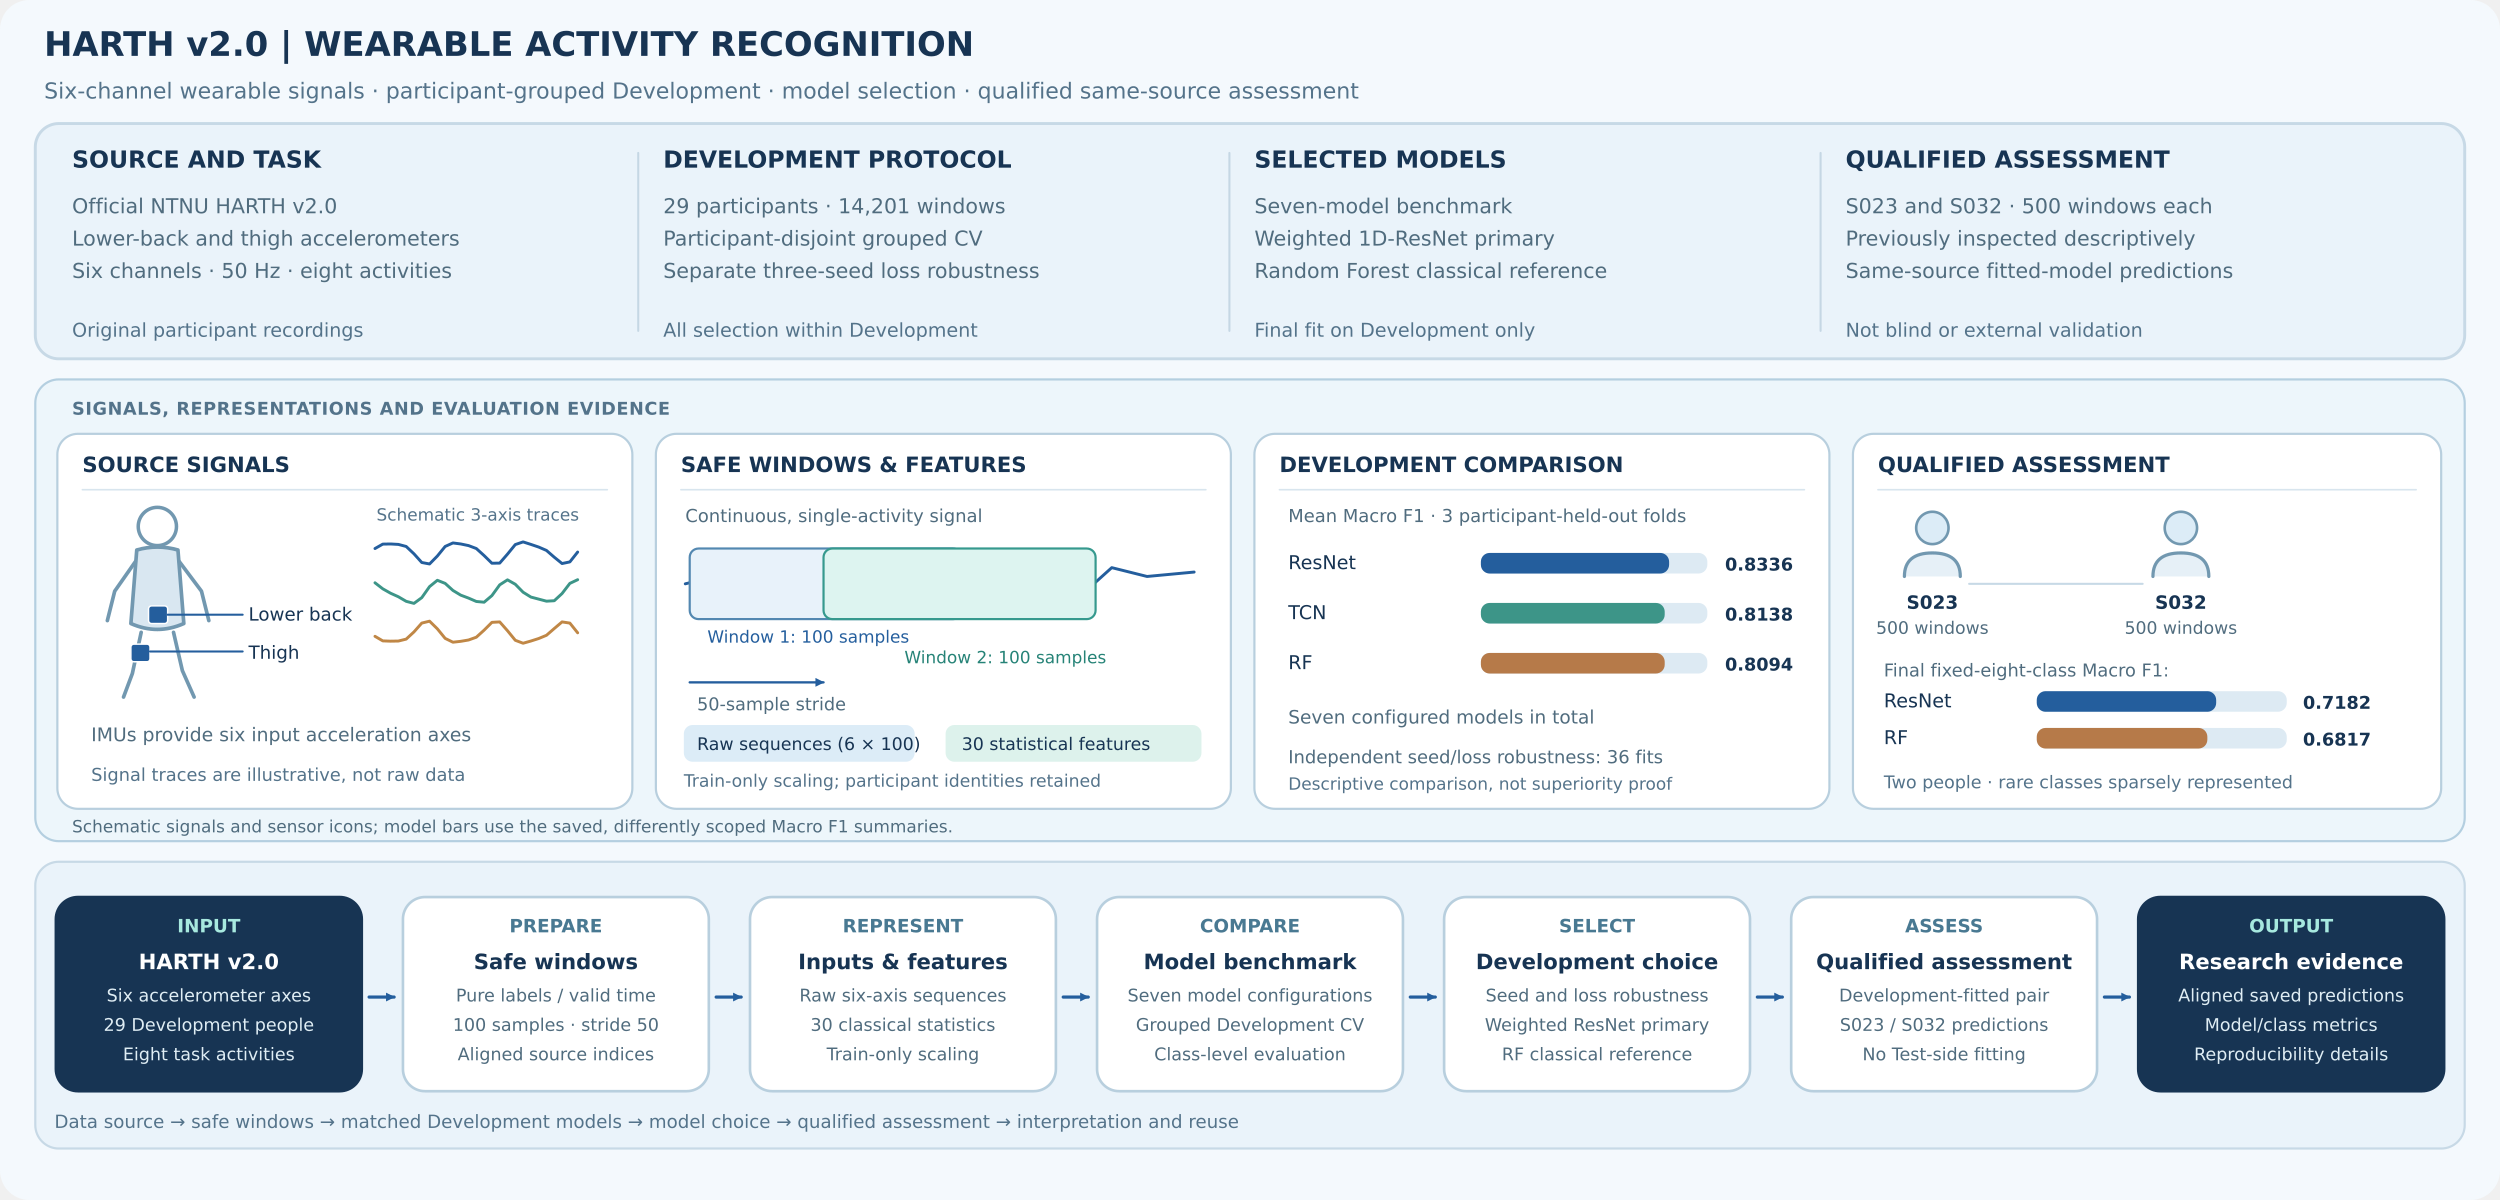
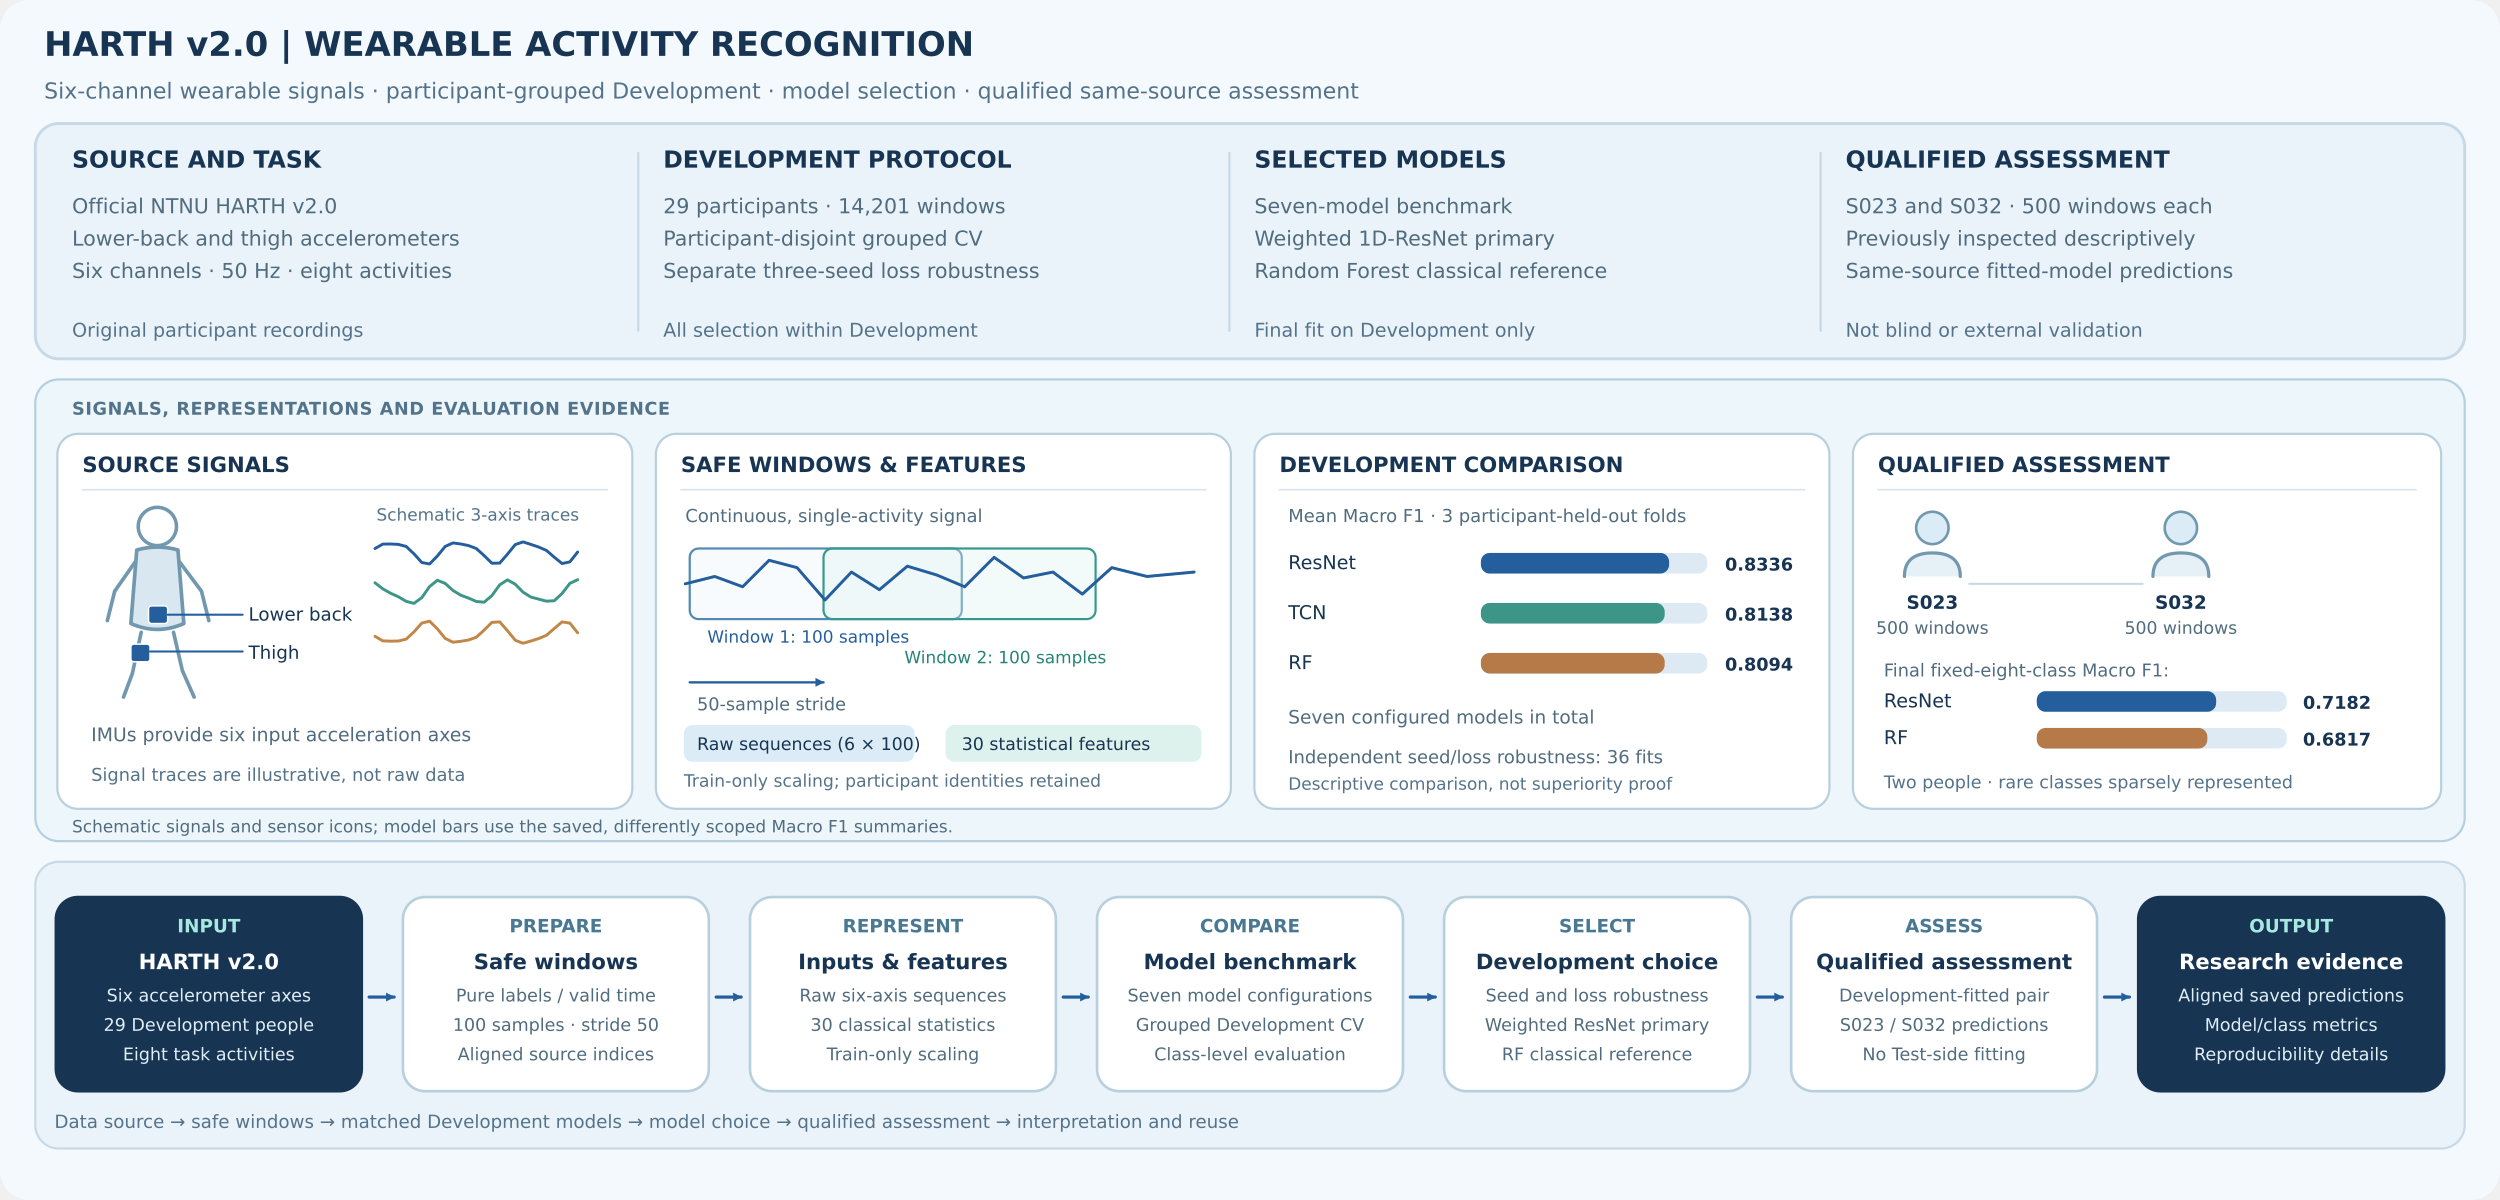
<svg xmlns="http://www.w3.org/2000/svg" width="1700" height="816" viewBox="0 0 1700 816" role="img" aria-labelledby="title desc">
  <defs>
    <marker id="arrow" markerUnits="userSpaceOnUse" markerWidth="6" markerHeight="6" refX="5.5" refY="3" orient="auto">
      <path d="M0 0 L6 3 L0 6 Z" fill="#245E9D" />
    </marker>
  </defs>
  <rect x="0" y="0" width="1700" height="816" rx="20" fill="#F4F9FD" stroke="#F4F9FD" stroke-width="0" />
  <g font-family="DejaVu Sans, Arial, sans-serif">
    <text x="30" y="38" font-size="23" fill="#173453" font-weight="700">HARTH v2.0 | WEARABLE ACTIVITY RECOGNITION</text>
    <text x="30" y="67" font-size="15" fill="#54738A">Six-channel wearable signals · participant-grouped Development · model selection · qualified same-source assessment</text>
    <rect x="24" y="84" width="1652" height="160" rx="16" fill="#EAF3FA" stroke="#C7D9E6" stroke-width="2" />
    <text x="49" y="114" font-size="16" fill="#173453" font-weight="700">SOURCE AND TASK</text>
    <text x="49" y="145" font-size="14" fill="#506C7E">Official NTNU HARTH v2.0</text>
    <text x="49" y="167" font-size="14" fill="#506C7E">Lower-back and thigh accelerometers</text>
    <text x="49" y="189" font-size="14" fill="#506C7E">Six channels · 50 Hz · eight activities</text>
    <text x="49" y="229" font-size="13" fill="#54738A">Original participant recordings</text>
    <text x="451" y="114" font-size="16" fill="#173453" font-weight="700">DEVELOPMENT PROTOCOL</text>
    <text x="451" y="145" font-size="14" fill="#506C7E">29 participants · 14,201 windows</text>
    <text x="451" y="167" font-size="14" fill="#506C7E">Participant-disjoint grouped CV</text>
    <text x="451" y="189" font-size="14" fill="#506C7E">Separate three-seed loss robustness</text>
    <text x="451" y="229" font-size="13" fill="#54738A">All selection within Development</text>
    <line x1="434" y1="104" x2="434" y2="225" stroke="#C5D7E4" stroke-width="1.4" stroke-linecap="round" />
    <text x="853" y="114" font-size="16" fill="#173453" font-weight="700">SELECTED MODELS</text>
    <text x="853" y="145" font-size="14" fill="#506C7E">Seven-model benchmark</text>
    <text x="853" y="167" font-size="14" fill="#506C7E">Weighted 1D-ResNet primary</text>
    <text x="853" y="189" font-size="14" fill="#506C7E">Random Forest classical reference</text>
    <text x="853" y="229" font-size="13" fill="#54738A">Final fit on Development only</text>
    <line x1="836" y1="104" x2="836" y2="225" stroke="#C5D7E4" stroke-width="1.4" stroke-linecap="round" />
    <text x="1255" y="114" font-size="16" fill="#173453" font-weight="700">QUALIFIED ASSESSMENT</text>
    <text x="1255" y="145" font-size="14" fill="#506C7E">S023 and S032 · 500 windows each</text>
    <text x="1255" y="167" font-size="14" fill="#506C7E">Previously inspected descriptively</text>
    <text x="1255" y="189" font-size="14" fill="#506C7E">Same-source fitted-model predictions</text>
    <text x="1255" y="229" font-size="13" fill="#54738A">Not blind or external validation</text>
    <line x1="1238" y1="104" x2="1238" y2="225" stroke="#C5D7E4" stroke-width="1.4" stroke-linecap="round" />
    <rect x="24" y="258" width="1652" height="314" rx="16" fill="#EDF6FB" stroke="#B4CFE0" stroke-width="1.5" />
    <text x="49" y="282" font-size="12" fill="#53738A" font-weight="700" letter-spacing="0.4">SIGNALS, REPRESENTATIONS AND EVALUATION EVIDENCE</text>
    <rect x="39" y="295" width="391" height="255" rx="14" fill="#FFFFFF" stroke="#B8CFDE" stroke-width="1.5" />
    <text x="56" y="321" font-size="14.4" fill="#173453" font-weight="700">SOURCE SIGNALS</text>
    <line x1="56" y1="333" x2="413" y2="333" stroke="#D8E5EE" stroke-width="1.1" stroke-linecap="round" />
    <rect x="446" y="295" width="391" height="255" rx="14" fill="#FFFFFF" stroke="#B8CFDE" stroke-width="1.5" />
    <text x="463" y="321" font-size="14.4" fill="#173453" font-weight="700">SAFE WINDOWS &amp; FEATURES</text>
    <line x1="463" y1="333" x2="820" y2="333" stroke="#D8E5EE" stroke-width="1.1" stroke-linecap="round" />
    <rect x="853" y="295" width="391" height="255" rx="14" fill="#FFFFFF" stroke="#B8CFDE" stroke-width="1.5" />
    <text x="870" y="321" font-size="14.4" fill="#173453" font-weight="700">DEVELOPMENT COMPARISON</text>
    <line x1="870" y1="333" x2="1227" y2="333" stroke="#D8E5EE" stroke-width="1.1" stroke-linecap="round" />
    <rect x="1260" y="295" width="400" height="255" rx="14" fill="#FFFFFF" stroke="#B8CFDE" stroke-width="1.5" />
    <text x="1277" y="321" font-size="14.4" fill="#173453" font-weight="700">QUALIFIED ASSESSMENT</text>
    <line x1="1277" y1="333" x2="1643" y2="333" stroke="#D8E5EE" stroke-width="1.1" stroke-linecap="round" />
    <g aria-label="Wearable IMU sensor placement and illustrative signal traces">
      <circle cx="107" cy="358" r="13" fill="#FFFFFF" stroke="#7298B0" stroke-width="2.4" />
      <path d="M93 374 Q107 370 121 374 L125 424 Q107 432 89 424 Z" fill="#D9E7F1" stroke="#7298B0" stroke-width="2.5" stroke-linecap="round" stroke-linejoin="round" />
      <path d="M92 382 L78 402 L73 422 M122 382 L137 402 L142 422 M96 430 L90 458 L84 474 M118 430 L124 456 L132 474" fill="none" stroke="#7298B0" stroke-width="2.5" stroke-linecap="round" stroke-linejoin="round" />
      <rect x="101" y="412" width="13" height="12" rx="2" fill="#245E9D" stroke="#FFFFFF" stroke-width="1" />
      <rect x="89" y="438" width="13" height="12" rx="2" fill="#245E9D" stroke="#FFFFFF" stroke-width="1" />
      <line x1="114" y1="418" x2="165" y2="418" stroke="#245E9D" stroke-width="1.4" stroke-linecap="round" />
      <line x1="102" y1="443" x2="165" y2="443" stroke="#245E9D" stroke-width="1.4" stroke-linecap="round" />
      <text x="169" y="422" font-size="12.4" fill="#173453">Lower back</text>
      <text x="169" y="448" font-size="12.4" fill="#173453">Thigh</text>
      <text x="256" y="354" font-size="11.5" fill="#54738A">Schematic 3-axis traces</text>
      <path d="M255.0 373.0 L260.3 370.0 L265.6 369.9 L270.9 370.2 L276.2 371.6 L281.5 376.6 L286.8 382.5 L292.1 383.5 L297.4 378.1 L302.7 371.6 L308.0 369.2 L313.3 369.9 L318.6 371.0 L323.9 373.0 L329.2 377.8 L334.5 383.0 L339.8 382.9 L345.1 376.8 L350.4 370.3 L355.7 368.5 L361.0 370.2 L366.3 372.0 L371.6 374.3 L376.9 378.9 L382.2 383.2 L387.5 382.1 L392.8 375.4" fill="none" stroke="#245E9D" stroke-width="2" stroke-linecap="round" stroke-linejoin="round" />
      <path d="M255.0 396.3 L260.3 400.4 L265.6 403.4 L270.9 405.8 L276.2 408.9 L281.5 410.3 L286.8 406.4 L292.1 398.9 L297.4 394.6 L302.7 396.7 L308.0 401.5 L313.3 404.7 L318.6 406.7 L323.9 409.0 L329.2 409.5 L334.5 405.0 L339.8 397.7 L345.1 394.3 L350.4 397.3 L355.7 402.7 L361.0 406.0 L366.3 407.4 L371.6 408.8 L376.9 408.5 L382.2 403.6 L387.5 396.7 L392.8 394.2" fill="none" stroke="#3D9588" stroke-width="2" stroke-linecap="round" stroke-linejoin="round" />
      <path d="M255.0 432.7 L260.3 435.8 L265.6 436.0 L270.9 435.9 L276.2 434.6 L281.5 429.7 L286.8 423.7 L292.1 422.4 L297.4 427.6 L302.7 434.1 L308.0 436.7 L313.3 436.1 L318.6 435.2 L323.9 433.3 L329.2 428.5 L334.5 423.2 L339.8 422.9 L345.1 428.9 L350.4 435.4 L355.7 437.4 L361.0 435.9 L366.3 434.2 L371.6 432.0 L376.9 427.4 L382.2 422.9 L387.5 423.7 L392.8 430.3" fill="none" stroke="#C08746" stroke-width="2" stroke-linecap="round" stroke-linejoin="round" />
      <text x="62" y="504" font-size="12.8" fill="#506C7E">IMUs provide six input acceleration axes</text>
      <text x="62" y="531" font-size="12.1" fill="#54738A">Signal traces are illustrative, not raw data</text>
    </g>
    <g aria-label="Overlapping windows with distinct statistical and temporal model representations">
      <text x="466" y="355" font-size="12.2" fill="#506C7E">Continuous, single-activity signal</text>
-       <path d="M466 397 L486 392 L505 399 L523 381 L542 386 L561 408 L579 389 L598 401 L617 385 L637 391 L656 399 L676 379 L696 393 L716 389 L736 404 L756 386 L780 392 L812 389" fill="none" stroke="#245E9D" stroke-width="2" stroke-linecap="round" stroke-linejoin="round" />
-       <rect x="469" y="373" width="185" height="48" rx="6" fill="#E8F2FA" stroke="#5388B1" stroke-width="1.5" />
-       <rect x="560" y="373" width="185" height="48" rx="6" fill="#DDF4F0" stroke="#36998E" stroke-width="1.5" />
+       <path d="M466 397 L486 392 L505 399 L523 381 L542 386 L561 408 L579 389 L598 401 L617 385 L637 391 L656 399 L676 379 L696 393 L716 389 L736 404 L756 386 L780 392 L812 389" fill="none" stroke="#245E9D" stroke-width="1.6" stroke-linecap="round" stroke-linejoin="round" opacity="0.35" />
+       <rect x="469" y="373" width="185" height="48" rx="6" fill="#E8F2FA" stroke="#5388B1" stroke-width="1.5" fill-opacity="0.35" />
+       <rect x="560" y="373" width="185" height="48" rx="6" fill="#DDF4F0" stroke="#36998E" stroke-width="1.5" fill-opacity="0.35" />
+       <path d="M466 397 L486 392 L505 399 L523 381 L542 386 L561 408 L579 389 L598 401 L617 385 L637 391 L656 399 L676 379 L696 393 L716 389 L736 404 L756 386 L780 392 L812 389" fill="none" stroke="#245E9D" stroke-width="2.0" stroke-linecap="round" stroke-linejoin="round" />
      <text x="481" y="437" font-size="11.5" fill="#245E9D">Window 1: 100 samples</text>
      <text x="615" y="451" font-size="11.5" fill="#268377">Window 2: 100 samples</text>
      <path d="M469 464 H560" fill="none" stroke="#245E9D" stroke-width="1.6" stroke-linecap="round" stroke-linejoin="round" marker-end="url(#arrow)" />
      <text x="474" y="483" font-size="12" fill="#506C7E">50-sample stride</text>
      <rect x="465" y="493" width="157" height="25" rx="6" fill="#DCECF7" stroke="#DCECF7" stroke-width="0" />
      <text x="474" y="510" font-size="11.8" fill="#173453">Raw sequences (6 × 100)</text>
      <rect x="643" y="493" width="174" height="25" rx="6" fill="#DDF2EC" stroke="#DDF2EC" stroke-width="0" />
      <text x="654" y="510" font-size="11.8" fill="#173453">30 statistical features</text>
      <text x="465" y="535" font-size="11.7" fill="#54738A">Train-only scaling; participant identities retained</text>
    </g>
    <g aria-label="Saved participant-grouped Development Macro F1 for selected model examples">
      <text x="876" y="355" font-size="12.2" fill="#506C7E">Mean Macro F1 · 3 participant-held-out folds</text>
      <text x="876" y="387" font-size="13" fill="#173453">ResNet</text>
      <rect x="1007" y="376" width="154" height="14" rx="6" fill="#DDEAF3" stroke="#DDEAF3" stroke-width="0" />
      <rect x="1007" y="376" width="128" height="14" rx="6" fill="#245E9D" stroke="#245E9D" stroke-width="0" />
      <text x="1173" y="388" font-size="12" fill="#173453" font-weight="700">0.8336</text>
      <text x="876" y="421" font-size="13" fill="#173453">TCN</text>
      <rect x="1007" y="410" width="154" height="14" rx="6" fill="#DDEAF3" stroke="#DDEAF3" stroke-width="0" />
      <rect x="1007" y="410" width="125" height="14" rx="6" fill="#3D9588" stroke="#3D9588" stroke-width="0" />
      <text x="1173" y="422" font-size="12" fill="#173453" font-weight="700">0.8138</text>
      <text x="876" y="455" font-size="13" fill="#173453">RF</text>
      <rect x="1007" y="444" width="154" height="14" rx="6" fill="#DDEAF3" stroke="#DDEAF3" stroke-width="0" />
      <rect x="1007" y="444" width="125" height="14" rx="6" fill="#B67A49" stroke="#B67A49" stroke-width="0" />
      <text x="1173" y="456" font-size="12" fill="#173453" font-weight="700">0.8094</text>
      <text x="876" y="492" font-size="12.6" fill="#506C7E">Seven configured models in total</text>
      <text x="876" y="519" font-size="12.2" fill="#506C7E">Independent seed/loss robustness: 36 fits</text>
      <text x="876" y="537" font-size="11.5" fill="#54738A">Descriptive comparison, not superiority proof</text>
    </g>
    <g aria-label="Previously inspected same-study assessment and corresponding final model scores">
      <circle cx="1314" cy="359" r="11" fill="#DCECF7" stroke="#7298B0" stroke-width="1.8" />
      <path d="M1295 392 Q1295 376 1314 376 Q1333 376 1333 392" fill="#E6F0F7" stroke="#7298B0" stroke-width="2.2" stroke-linecap="round" stroke-linejoin="round" />
      <text x="1314" y="414" font-size="12.5" fill="#173453" text-anchor="middle" font-weight="700">S023</text>
      <text x="1314" y="431" font-size="11.7" fill="#506C7E" text-anchor="middle">500 windows</text>
      <circle cx="1483" cy="359" r="11" fill="#DCECF7" stroke="#7298B0" stroke-width="1.8" />
      <path d="M1464 392 Q1464 376 1483 376 Q1502 376 1502 392" fill="#E6F0F7" stroke="#7298B0" stroke-width="2.2" stroke-linecap="round" stroke-linejoin="round" />
      <text x="1483" y="414" font-size="12.5" fill="#173453" text-anchor="middle" font-weight="700">S032</text>
      <text x="1483" y="431" font-size="11.7" fill="#506C7E" text-anchor="middle">500 windows</text>
      <line x1="1339" y1="397" x2="1457" y2="397" stroke="#C7D9E6" stroke-width="1.4" stroke-linecap="round" />
      <text x="1281" y="460" font-size="12.1" fill="#506C7E">Final fixed-eight-class Macro F1:</text>
      <text x="1281" y="481" font-size="13" fill="#173453">ResNet</text>
      <rect x="1385" y="470" width="170" height="14" rx="6" fill="#DDEAF3" stroke="#DDEAF3" stroke-width="0" />
      <rect x="1385" y="470" width="122" height="14" rx="6" fill="#245E9D" stroke="#245E9D" stroke-width="0" />
      <text x="1566" y="482" font-size="12" fill="#173453" font-weight="700">0.7182</text>
      <text x="1281" y="506" font-size="13" fill="#173453">RF</text>
      <rect x="1385" y="495" width="170" height="14" rx="6" fill="#DDEAF3" stroke="#DDEAF3" stroke-width="0" />
      <rect x="1385" y="495" width="116" height="14" rx="6" fill="#B67A49" stroke="#B67A49" stroke-width="0" />
      <text x="1566" y="507" font-size="12" fill="#173453" font-weight="700">0.6817</text>
      <text x="1281" y="536" font-size="11.9" fill="#54738A">Two people · rare classes sparsely represented</text>
    </g>
    <text x="49" y="566" font-size="11.5" fill="#506C7E">Schematic signals and sensor icons; model bars use the saved, differently scoped Macro F1 summaries.</text>
    <rect x="24" y="586" width="1652" height="195" rx="16" fill="#EAF3FA" stroke="#C7D9E6" stroke-width="1.5" />
    <rect x="38" y="610" width="208" height="132" rx="15" fill="#173453" stroke="#173453" stroke-width="1.8" />
    <text x="142" y="634" font-size="12.5" fill="#A7E9DF" font-weight="700" text-anchor="middle">INPUT</text>
    <text x="142" y="659" font-size="14.4" fill="#FFFFFF" font-weight="700" text-anchor="middle">HARTH v2.0</text>
    <text x="142" y="681" font-size="11.9" fill="#DFEDF4" text-anchor="middle">Six accelerometer axes</text>
    <text x="142" y="701" font-size="11.9" fill="#DFEDF4" text-anchor="middle">29 Development people</text>
    <text x="142" y="721" font-size="11.9" fill="#DFEDF4" text-anchor="middle">Eight task activities</text>
    <path d="M251 678 H268" fill="none" stroke="#245E9D" stroke-width="2.2" stroke-linecap="round" stroke-linejoin="round" marker-end="url(#arrow)" />
    <rect x="274" y="610" width="208" height="132" rx="15" fill="#FFFFFF" stroke="#B8CFDE" stroke-width="1.8" />
    <text x="378" y="634" font-size="12.5" fill="#497992" font-weight="700" text-anchor="middle">PREPARE</text>
    <text x="378" y="659" font-size="14.4" fill="#173453" font-weight="700" text-anchor="middle">Safe windows</text>
    <text x="378" y="681" font-size="11.9" fill="#506C7E" text-anchor="middle">Pure labels / valid time</text>
    <text x="378" y="701" font-size="11.9" fill="#506C7E" text-anchor="middle">100 samples · stride 50</text>
    <text x="378" y="721" font-size="11.9" fill="#506C7E" text-anchor="middle">Aligned source indices</text>
    <path d="M487 678 H504" fill="none" stroke="#245E9D" stroke-width="2.2" stroke-linecap="round" stroke-linejoin="round" marker-end="url(#arrow)" />
    <rect x="510" y="610" width="208" height="132" rx="15" fill="#FFFFFF" stroke="#B8CFDE" stroke-width="1.8" />
    <text x="614" y="634" font-size="12.5" fill="#497992" font-weight="700" text-anchor="middle">REPRESENT</text>
    <text x="614" y="659" font-size="14.4" fill="#173453" font-weight="700" text-anchor="middle">Inputs &amp; features</text>
    <text x="614" y="681" font-size="11.9" fill="#506C7E" text-anchor="middle">Raw six-axis sequences</text>
    <text x="614" y="701" font-size="11.9" fill="#506C7E" text-anchor="middle">30 classical statistics</text>
    <text x="614" y="721" font-size="11.9" fill="#506C7E" text-anchor="middle">Train-only scaling</text>
    <path d="M723 678 H740" fill="none" stroke="#245E9D" stroke-width="2.2" stroke-linecap="round" stroke-linejoin="round" marker-end="url(#arrow)" />
    <rect x="746" y="610" width="208" height="132" rx="15" fill="#FFFFFF" stroke="#B8CFDE" stroke-width="1.8" />
    <text x="850" y="634" font-size="12.5" fill="#497992" font-weight="700" text-anchor="middle">COMPARE</text>
    <text x="850" y="659" font-size="14.4" fill="#173453" font-weight="700" text-anchor="middle">Model benchmark</text>
    <text x="850" y="681" font-size="11.9" fill="#506C7E" text-anchor="middle">Seven model configurations</text>
    <text x="850" y="701" font-size="11.9" fill="#506C7E" text-anchor="middle">Grouped Development CV</text>
    <text x="850" y="721" font-size="11.9" fill="#506C7E" text-anchor="middle">Class-level evaluation</text>
    <path d="M959 678 H976" fill="none" stroke="#245E9D" stroke-width="2.2" stroke-linecap="round" stroke-linejoin="round" marker-end="url(#arrow)" />
    <rect x="982" y="610" width="208" height="132" rx="15" fill="#FFFFFF" stroke="#B8CFDE" stroke-width="1.8" />
    <text x="1086" y="634" font-size="12.5" fill="#497992" font-weight="700" text-anchor="middle">SELECT</text>
    <text x="1086" y="659" font-size="14.4" fill="#173453" font-weight="700" text-anchor="middle">Development choice</text>
    <text x="1086" y="681" font-size="11.9" fill="#506C7E" text-anchor="middle">Seed and loss robustness</text>
    <text x="1086" y="701" font-size="11.9" fill="#506C7E" text-anchor="middle">Weighted ResNet primary</text>
    <text x="1086" y="721" font-size="11.9" fill="#506C7E" text-anchor="middle">RF classical reference</text>
    <path d="M1195 678 H1212" fill="none" stroke="#245E9D" stroke-width="2.2" stroke-linecap="round" stroke-linejoin="round" marker-end="url(#arrow)" />
    <rect x="1218" y="610" width="208" height="132" rx="15" fill="#FFFFFF" stroke="#B8CFDE" stroke-width="1.8" />
    <text x="1322" y="634" font-size="12.5" fill="#497992" font-weight="700" text-anchor="middle">ASSESS</text>
    <text x="1322" y="659" font-size="14.4" fill="#173453" font-weight="700" text-anchor="middle">Qualified assessment</text>
    <text x="1322" y="681" font-size="11.9" fill="#506C7E" text-anchor="middle">Development-fitted pair</text>
    <text x="1322" y="701" font-size="11.9" fill="#506C7E" text-anchor="middle">S023 / S032 predictions</text>
    <text x="1322" y="721" font-size="11.9" fill="#506C7E" text-anchor="middle">No Test-side fitting</text>
    <path d="M1431 678 H1448" fill="none" stroke="#245E9D" stroke-width="2.2" stroke-linecap="round" stroke-linejoin="round" marker-end="url(#arrow)" />
    <rect x="1454" y="610" width="208" height="132" rx="15" fill="#173453" stroke="#173453" stroke-width="1.8" />
    <text x="1558" y="634" font-size="12.5" fill="#A7E9DF" font-weight="700" text-anchor="middle">OUTPUT</text>
    <text x="1558" y="659" font-size="14.4" fill="#FFFFFF" font-weight="700" text-anchor="middle">Research evidence</text>
    <text x="1558" y="681" font-size="11.9" fill="#DFEDF4" text-anchor="middle">Aligned saved predictions</text>
    <text x="1558" y="701" font-size="11.9" fill="#DFEDF4" text-anchor="middle">Model/class metrics</text>
    <text x="1558" y="721" font-size="11.9" fill="#DFEDF4" text-anchor="middle">Reproducibility details</text>
    <text x="37" y="767" font-size="12.4" fill="#54738A">Data source → safe windows → matched Development models → model choice → qualified assessment → interpretation and reuse</text>
  </g>
</svg>
